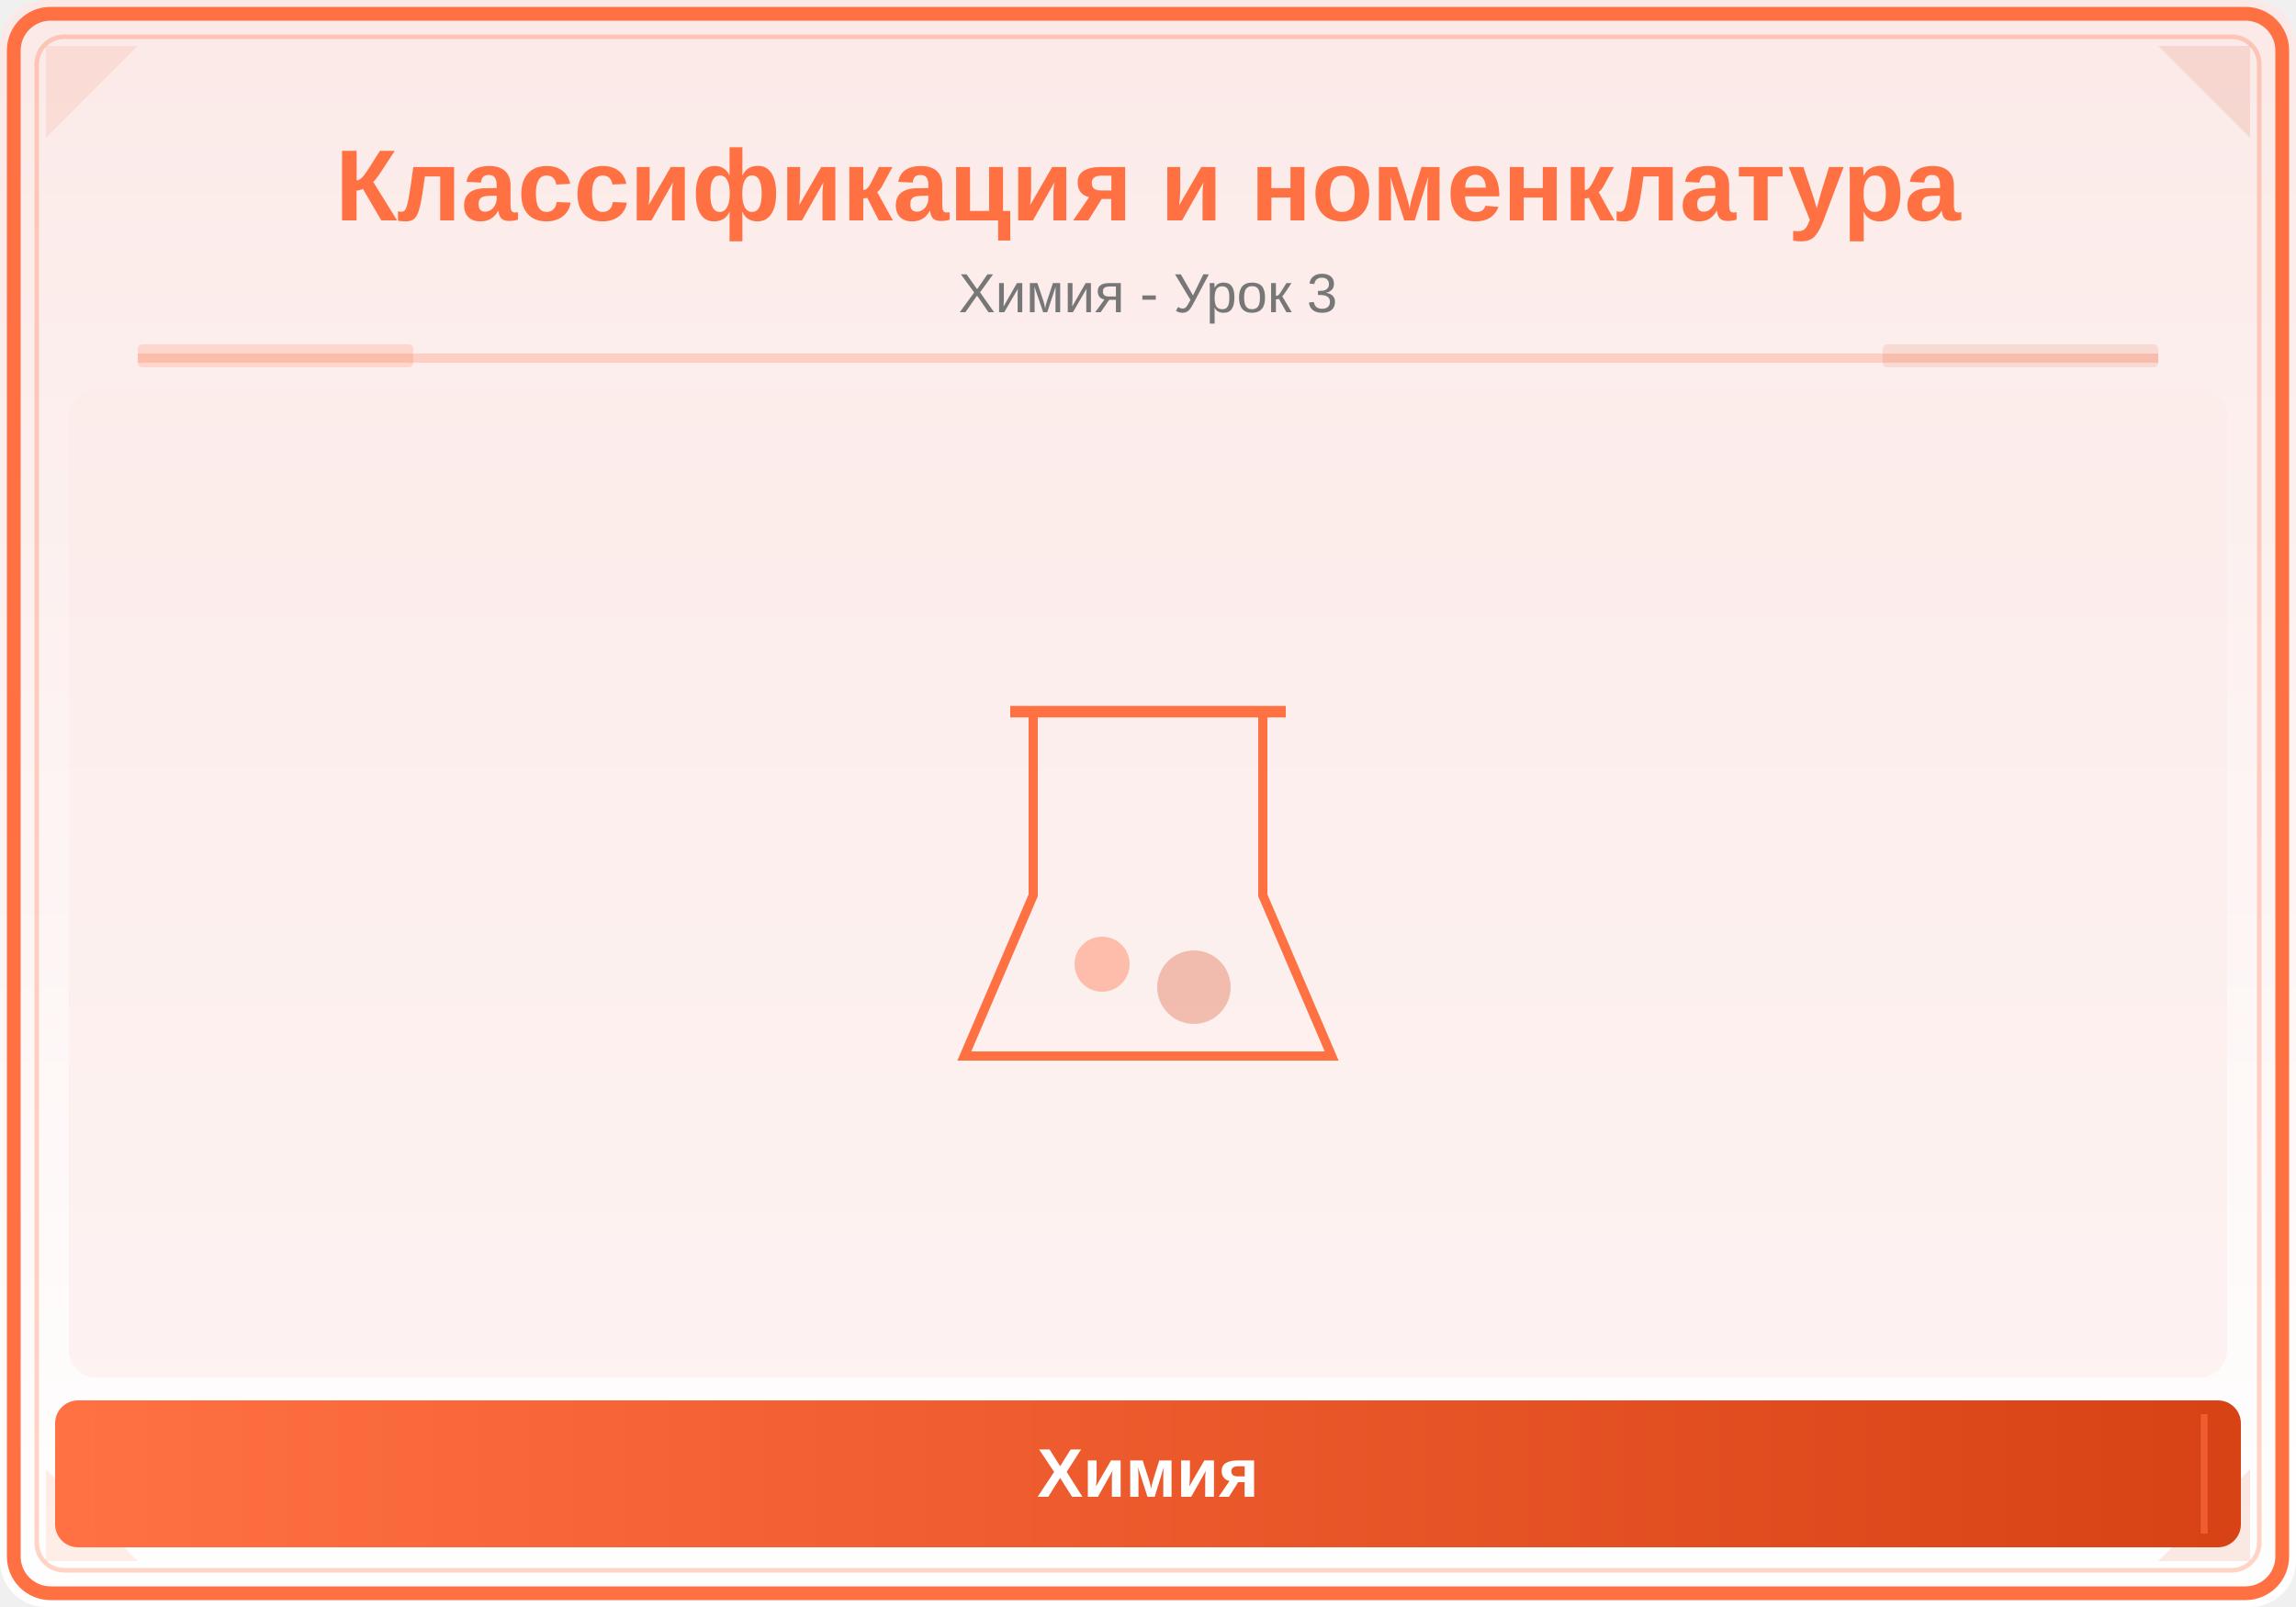
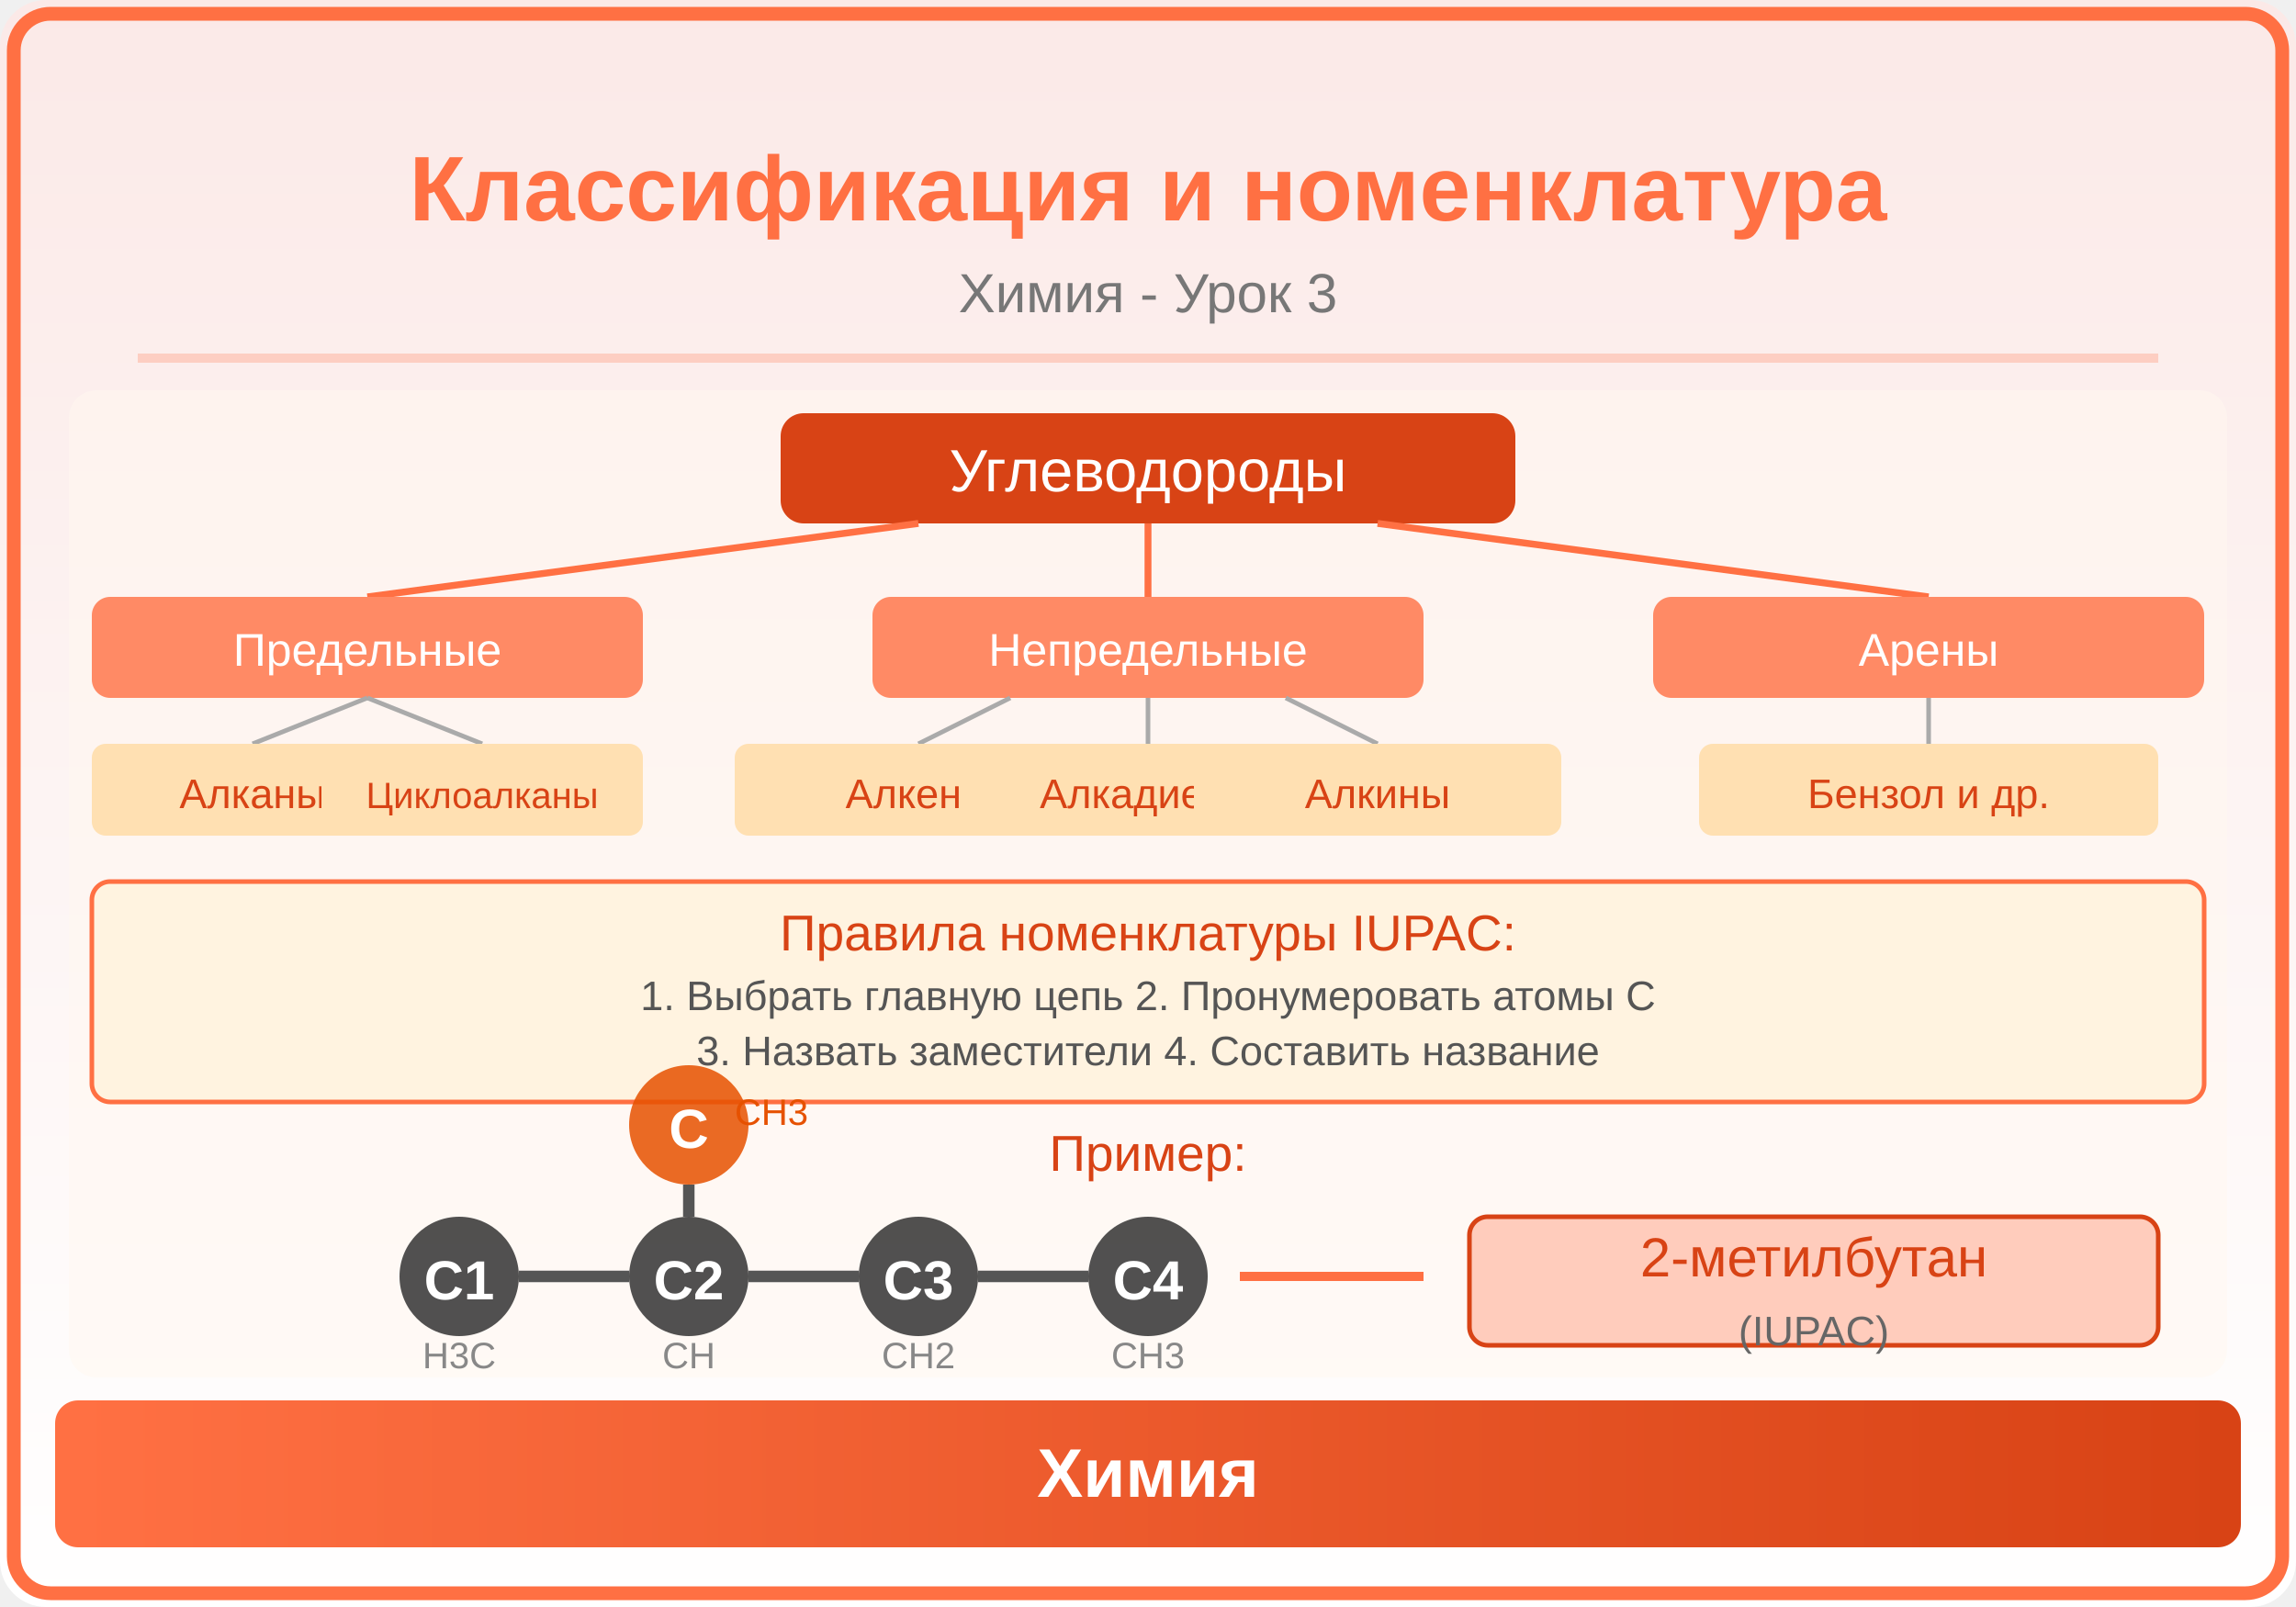
<svg xmlns="http://www.w3.org/2000/svg" viewBox="0 0 500 350">
  <defs>
    <linearGradient id="bg" x1="0" y1="0" x2="0" y2="1">
      <stop offset="0%" stop-color="#FBE9E7" />
      <stop offset="100%" stop-color="#FFFFFF" />
    </linearGradient>
    <linearGradient id="panel" x1="0" y1="0" x2="1" y2="0">
      <stop offset="0%" stop-color="#FF7043" />
      <stop offset="100%" stop-color="#D84315" />
    </linearGradient>
  </defs>
  <rect width="500" height="350" fill="url(#bg)" rx="10" />
  <rect x="3" y="3" width="494" height="344" rx="8" fill="none" stroke="#FF7043" stroke-width="3" />
-   <rect x="8" y="8" width="484" height="334" rx="6" fill="none" stroke="#FF7043" stroke-width="1" opacity="0.3" />
-   <polygon points="10,10 30,10 10,30" fill="#FF7043" opacity="0.12" />
-   <polygon points="490,10 470,10 490,30" fill="#D84315" opacity="0.12" />
-   <polygon points="10,340 30,340 10,320" fill="#FF7043" opacity="0.12" />
-   <polygon points="490,340 470,340 490,320" fill="#D84315" opacity="0.12" />
-   <text x="250" y="48" font-family="Arial,sans-serif" font-size="22" font-weight="bold" fill="#FF7043" text-anchor="middle">Классификация и номенклатура</text>
+   <text x="250" y="48" font-family="Arial,sans-serif" font-size="20" font-weight="bold" fill="#FF7043" text-anchor="middle">Классификация и номенклатура</text>
  <text x="250" y="68" font-family="Arial,sans-serif" font-size="12" fill="#777" text-anchor="middle">Химия - Урок 3</text>
  <line x1="30" y1="78" x2="470" y2="78" stroke="#FF7043" stroke-width="2" opacity="0.25" />
-   <rect x="30" y="75" width="60" height="5" fill="#FF7043" opacity="0.18" rx="1" />
-   <rect x="410" y="75" width="60" height="5" fill="#D84315" opacity="0.12" rx="1" />
  <clipPath id="ill">
    <rect x="15" y="85" width="470" height="215" rx="6" />
  </clipPath>
  <g clip-path="url(#ill)">
-     <rect x="15" y="85" width="470" height="215" fill="#FBE9E7" opacity="0.5" />
-     <path d="M225,155 L225,195 L210,230 L290,230 L275,195 L275,155 Z" fill="none" stroke="#FF7043" stroke-width="2" />
-     <line x1="220" y1="155" x2="280" y2="155" stroke="#FF7043" stroke-width="2.5" />
-     <circle cx="240" cy="210" r="6" fill="#FF7043" opacity="0.4" />
-     <circle cx="260" cy="215" r="8" fill="#D84315" opacity="0.3" />
+     <rect x="15" y="85" width="470" height="215" fill="#FFF8F0" opacity="0.5" />
+     <rect x="170" y="90" width="160" height="24" rx="5" fill="#D84315" />
+     <text x="250" y="107" font-family="Arial,sans-serif" font-size="13" fill="white" text-anchor="middle">Углеводороды</text>
+     <line x1="200" y1="114" x2="80" y2="130" stroke="#FF7043" stroke-width="1.5" />
+     <line x1="250" y1="114" x2="250" y2="130" stroke="#FF7043" stroke-width="1.5" />
+     <line x1="300" y1="114" x2="420" y2="130" stroke="#FF7043" stroke-width="1.5" />
+     <rect x="20" y="130" width="120" height="22" rx="4" fill="#FF8A65" />
+     <text x="80" y="145" font-family="Arial,sans-serif" font-size="10" fill="white" text-anchor="middle">Предельные</text>
+     <rect x="190" y="130" width="120" height="22" rx="4" fill="#FF8A65" />
+     <text x="250" y="145" font-family="Arial,sans-serif" font-size="10" fill="white" text-anchor="middle">Непредельные</text>
+     <rect x="360" y="130" width="120" height="22" rx="4" fill="#FF8A65" />
+     <text x="420" y="145" font-family="Arial,sans-serif" font-size="10" fill="white" text-anchor="middle">Арены</text>
+     <line x1="80" y1="152" x2="55" y2="162" stroke="#aaa" stroke-width="1" />
+     <line x1="80" y1="152" x2="105" y2="162" stroke="#aaa" stroke-width="1" />
+     <rect x="20" y="162" width="70" height="20" rx="3" fill="#FFE0B2" />
+     <text x="55" y="176" font-family="Arial,sans-serif" font-size="9" fill="#D84315" text-anchor="middle">Алканы</text>
+     <rect x="70" y="162" width="70" height="20" rx="3" fill="#FFE0B2" />
+     <text x="105" y="176" font-family="Arial,sans-serif" font-size="8" fill="#D84315" text-anchor="middle">Циклоалканы</text>
+     <line x1="220" y1="152" x2="200" y2="162" stroke="#aaa" stroke-width="1" />
+     <line x1="250" y1="152" x2="250" y2="162" stroke="#aaa" stroke-width="1" />
+     <line x1="280" y1="152" x2="300" y2="162" stroke="#aaa" stroke-width="1" />
+     <rect x="160" y="162" width="80" height="20" rx="3" fill="#FFE0B2" />
+     <text x="200" y="176" font-family="Arial,sans-serif" font-size="9" fill="#D84315" text-anchor="middle">Алкены</text>
+     <rect x="210" y="162" width="80" height="20" rx="3" fill="#FFE0B2" />
+     <text x="250" y="176" font-family="Arial,sans-serif" font-size="9" fill="#D84315" text-anchor="middle">Алкадиены</text>
+     <rect x="260" y="162" width="80" height="20" rx="3" fill="#FFE0B2" />
+     <text x="300" y="176" font-family="Arial,sans-serif" font-size="9" fill="#D84315" text-anchor="middle">Алкины</text>
+     <line x1="420" y1="152" x2="420" y2="162" stroke="#aaa" stroke-width="1" />
+     <rect x="370" y="162" width="100" height="20" rx="3" fill="#FFE0B2" />
+     <text x="420" y="176" font-family="Arial,sans-serif" font-size="9" fill="#D84315" text-anchor="middle">Бензол и др.</text>
+     <rect x="20" y="192" width="460" height="48" rx="4" fill="#FFF3E0" stroke="#FF7043" stroke-width="1" />
+     <text x="250" y="207" font-family="Arial,sans-serif" font-size="11" fill="#D84315" text-anchor="middle">Правила номенклатуры IUPAC:</text>
+     <text x="250" y="220" font-family="Arial,sans-serif" font-size="9" fill="#555" text-anchor="middle">1. Выбрать главную цепь  2. Пронумеровать атомы C</text>
+     <text x="250" y="232" font-family="Arial,sans-serif" font-size="9" fill="#555" text-anchor="middle">3. Назвать заместители  4. Составить название</text>
+     <text x="250" y="255" font-family="Arial,sans-serif" font-size="11" fill="#D84315" text-anchor="middle">Пример:</text>
+     <circle cx="100" cy="278" r="13" fill="#333" opacity="0.85" />
+     <text x="100" y="283" font-family="Arial,sans-serif" font-size="12" font-weight="bold" fill="white" text-anchor="middle">C1</text>
+     <circle cx="150" cy="278" r="13" fill="#333" opacity="0.85" />
+     <text x="150" y="283" font-family="Arial,sans-serif" font-size="12" font-weight="bold" fill="white" text-anchor="middle">C2</text>
+     <circle cx="200" cy="278" r="13" fill="#333" opacity="0.85" />
+     <text x="200" y="283" font-family="Arial,sans-serif" font-size="12" font-weight="bold" fill="white" text-anchor="middle">C3</text>
+     <circle cx="250" cy="278" r="13" fill="#333" opacity="0.85" />
+     <text x="250" y="283" font-family="Arial,sans-serif" font-size="12" font-weight="bold" fill="white" text-anchor="middle">C4</text>
+     <circle cx="150" cy="245" r="13" fill="#E65100" opacity="0.85" />
+     <text x="150" y="250" font-family="Arial,sans-serif" font-size="12" font-weight="bold" fill="white" text-anchor="middle">C</text>
+     <line x1="113" y1="278" x2="137" y2="278" stroke="#555" stroke-width="2.5" />
+     <line x1="163" y1="278" x2="187" y2="278" stroke="#555" stroke-width="2.5" />
+     <line x1="213" y1="278" x2="237" y2="278" stroke="#555" stroke-width="2.5" />
+     <line x1="150" y1="265" x2="150" y2="258" stroke="#555" stroke-width="2.5" />
+     <text x="100" y="298" font-family="Arial,sans-serif" font-size="8" fill="#888" text-anchor="middle">H3C</text>
+     <text x="150" y="298" font-family="Arial,sans-serif" font-size="8" fill="#888" text-anchor="middle">CH</text>
+     <text x="200" y="298" font-family="Arial,sans-serif" font-size="8" fill="#888" text-anchor="middle">CH2</text>
+     <text x="250" y="298" font-family="Arial,sans-serif" font-size="8" fill="#888" text-anchor="middle">CH3</text>
+     <text x="168" y="245" font-family="Arial,sans-serif" font-size="8" fill="#E65100" text-anchor="middle">CH3</text>
+     <line x1="270" y1="278" x2="310" y2="278" stroke="#FF7043" stroke-width="2" marker-end="url(#arr)" />
+     <rect x="320" y="265" width="150" height="28" rx="4" fill="#FFCCBC" stroke="#D84315" stroke-width="1" />
+     <text x="395" y="278" font-family="Arial,sans-serif" font-size="12" fill="#D84315" text-anchor="middle">2-метилбутан</text>
+     <text x="395" y="293" font-family="Arial,sans-serif" font-size="9" fill="#666" text-anchor="middle">(IUPAC)</text>
  </g>
  <rect x="12" y="305" width="476" height="32" rx="5" fill="url(#panel)" />
-   <line x1="20" y1="308" x2="20" y2="334" stroke="#FF7043" stroke-width="1.5" opacity="0.6" />
-   <line x1="480" y1="308" x2="480" y2="334" stroke="#FF7043" stroke-width="1.5" opacity="0.6" />
  <text x="250" y="326" font-family="Arial,sans-serif" font-size="15" text-anchor="middle" fill="white" font-weight="bold">Химия</text>
</svg>
